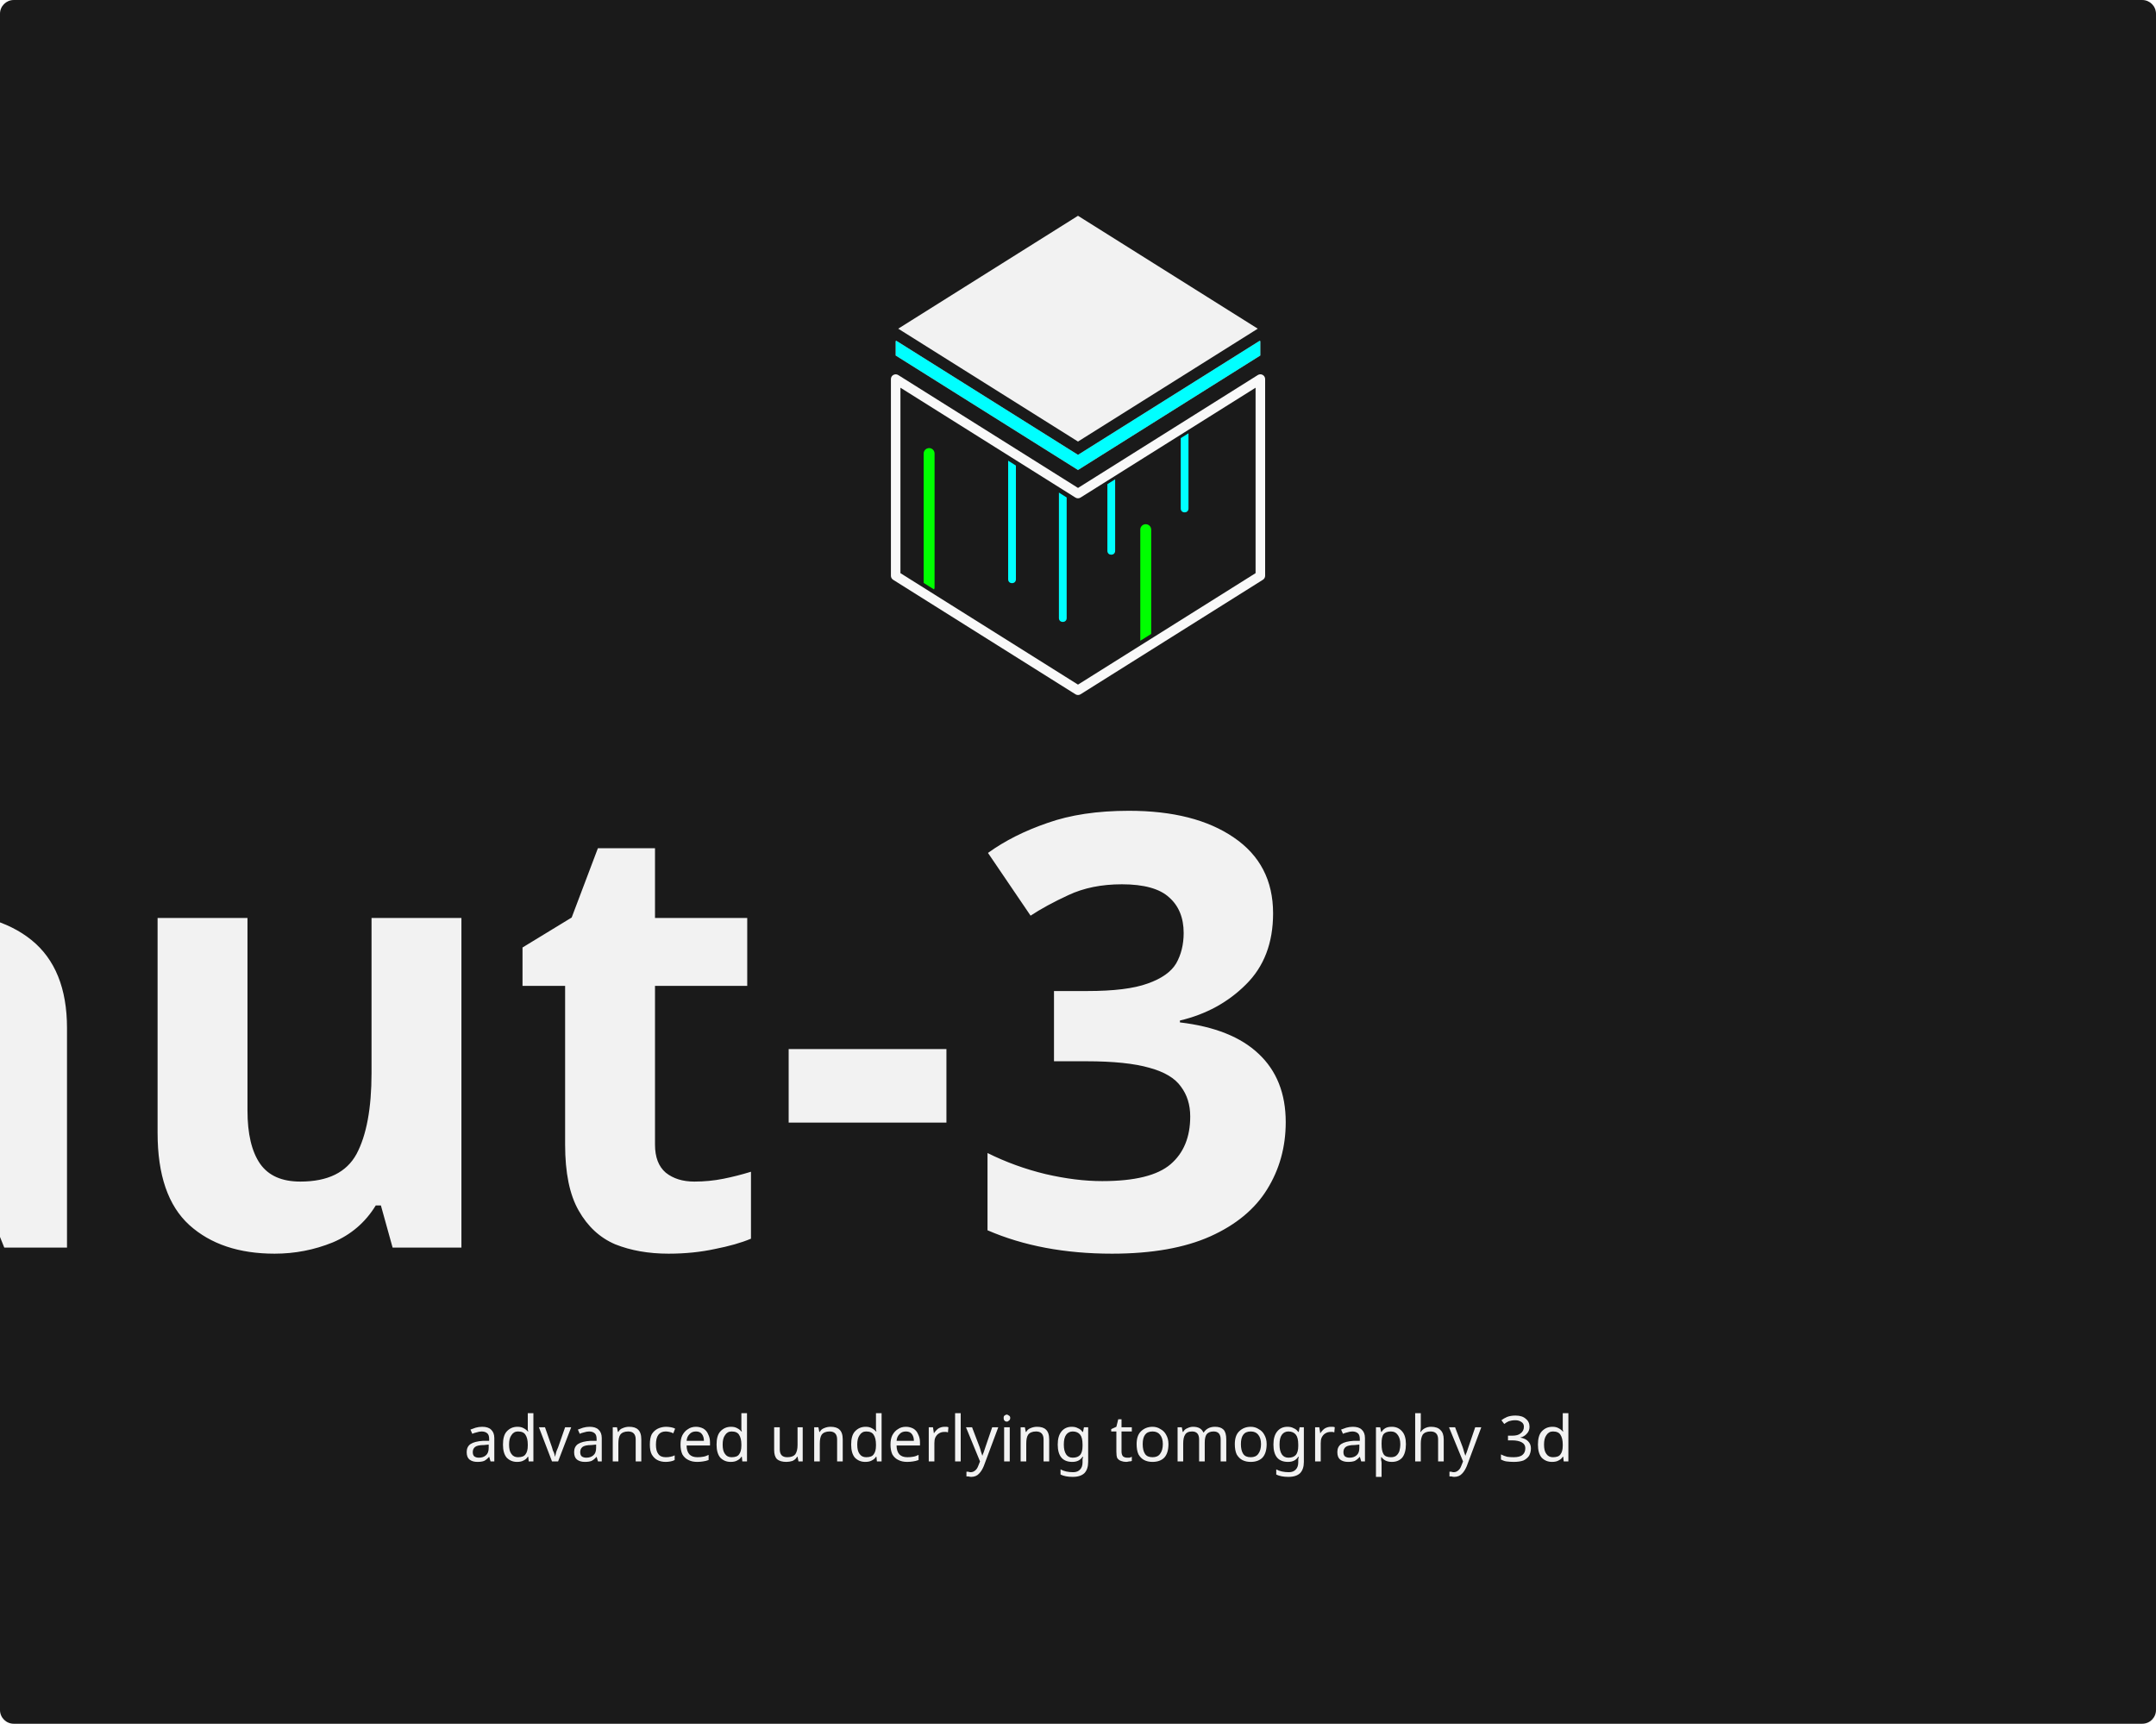
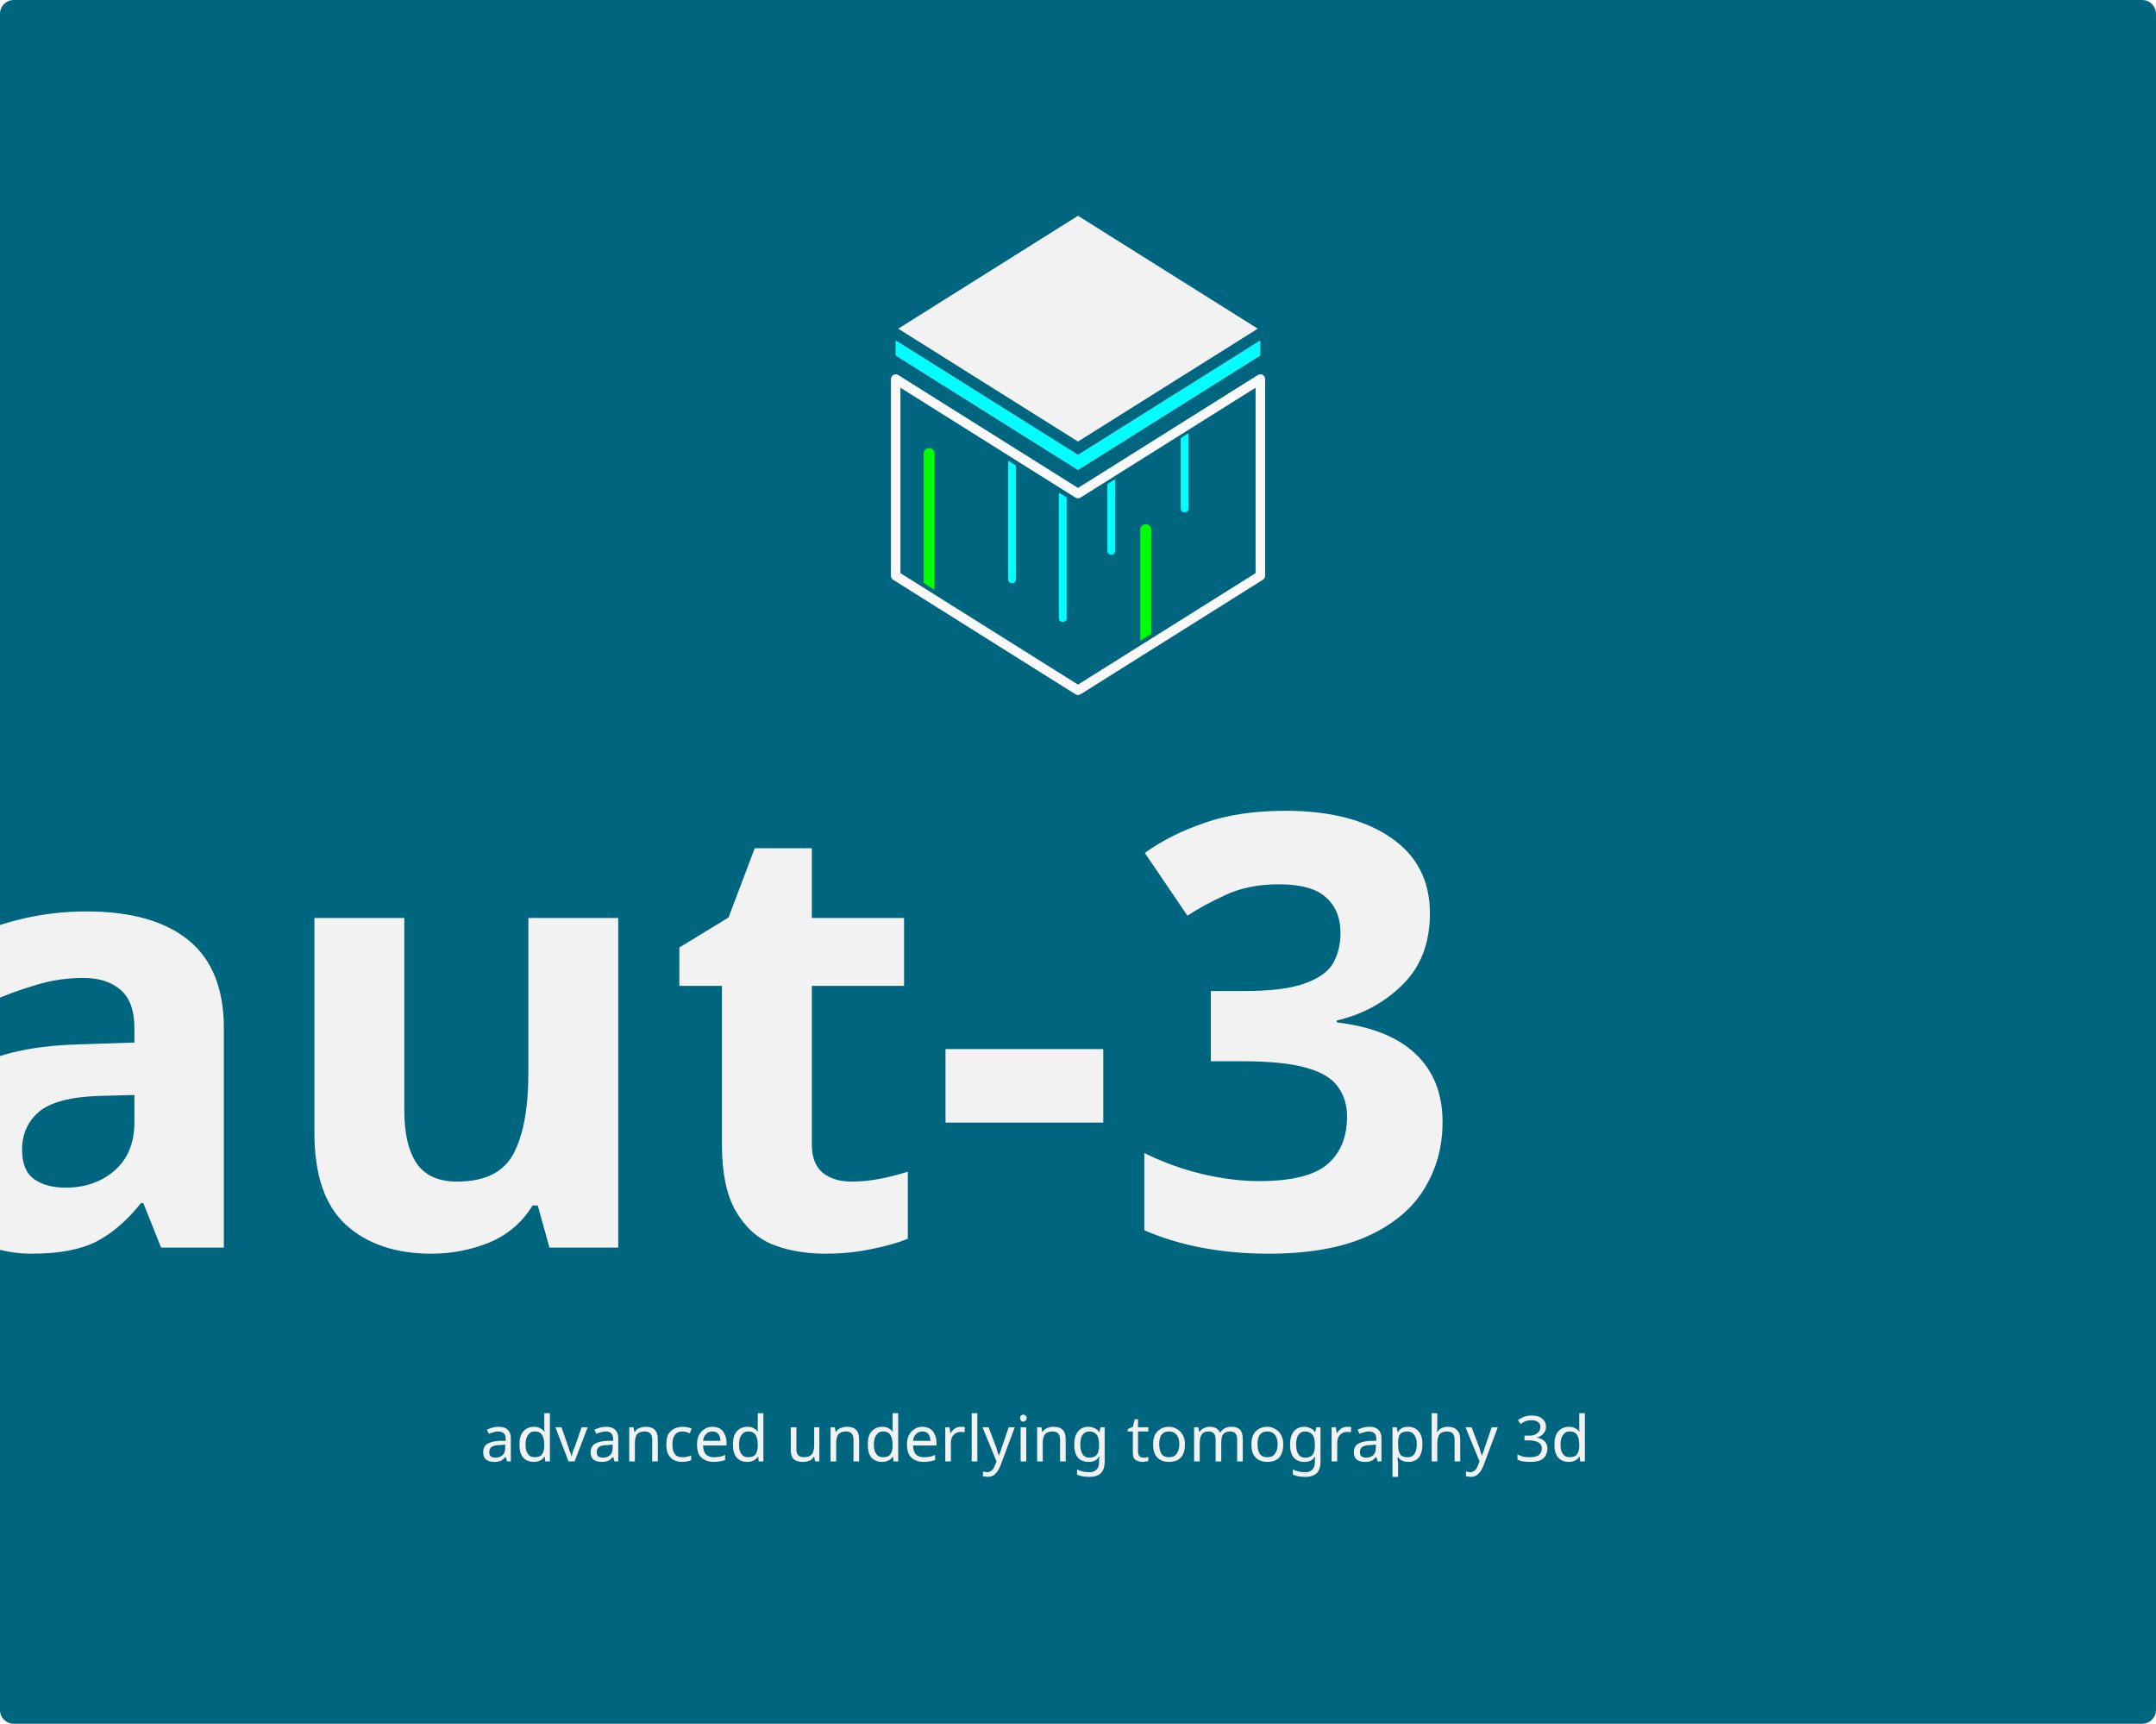
<svg xmlns="http://www.w3.org/2000/svg" width="71.958mm" height="57.529mm" viewBox="0 0 71.958 57.529" version="1.1" id="svg1" xml:space="preserve">
  <defs id="defs1" />
  <g id="layer1" transform="translate(-45.24814,-204.2217)">
-     <g id="g405">
-       <rect style="fill:#1a1a1a;fill-opacity:1;stroke:none;stroke-width:7.621;stroke-linecap:round;stroke-linejoin:round;stroke-dasharray:none;stroke-opacity:1;paint-order:stroke markers fill" id="rect364" width="71.958" height="57.529" x="45.248" y="204.222" ry="0.459" />
-       <text xml:space="preserve" style="font-style:normal;font-variant:normal;font-weight:bold;font-stretch:normal;font-size:20.136px;font-family:Montserrat;-inkscape-font-specification:'Montserrat Bold';text-align:center;letter-spacing:0px;writing-mode:lr-tb;direction:ltr;text-anchor:middle;fill:#f2f2f2;fill-opacity:1;stroke:none;stroke-width:8.791;stroke-linecap:round;stroke-linejoin:round;stroke-dasharray:none;stroke-opacity:1;paint-order:stroke markers fill" x="81.217" y="245.859" id="text364">
-         <tspan id="tspan364" style="font-style:normal;font-variant:normal;font-weight:bold;font-stretch:normal;font-family:Montserrat;-inkscape-font-specification:'Montserrat Bold';fill:#f2f2f2;stroke-width:8.791" x="81.217" y="245.859">aut-3</tspan>
-       </text>
-       <text xml:space="preserve" style="font-style:normal;font-variant:normal;font-weight:300;font-stretch:normal;font-size:2.13px;font-family:Poppins;-inkscape-font-specification:'Poppins Light';text-align:center;letter-spacing:0px;writing-mode:lr-tb;direction:ltr;text-anchor:middle;fill:#f2f2f2;fill-opacity:1;stroke:none;stroke-width:0.93;stroke-linecap:round;stroke-linejoin:round;stroke-dasharray:none;stroke-opacity:1;paint-order:stroke markers fill" x="81.176" y="252.994" id="text365">
-         <tspan id="tspan365" style="font-style:normal;font-variant:normal;font-weight:300;font-stretch:normal;font-family:Poppins;-inkscape-font-specification:'Poppins Light';stroke-width:0.93" x="81.468" y="252.994">advanced underlying tomography 3d </tspan>
-       </text>
-       <g id="g404" transform="translate(0,3.307292)">
-         <path style="fill:#f9f9f9;stroke-width:0.687;stroke-linecap:round;stroke-linejoin:round;paint-order:stroke markers fill" d="m 75.065,213.427 a 0.159,0.159 0 0 0 -0.082,0.138 v 6.565 a 0.159,0.159 0 0 0 0.074,0.134 l 6.086,3.822 a 0.159,0.159 0 0 0 0.169,0 l 6.086,-3.822 a 0.159,0.159 0 0 0 0.075,-0.134 v -6.565 a 0.159,0.159 0 0 0 -0.244,-0.134 l -6.001,3.768 -6.001,-3.768 a 0.159,0.159 0 0 0 -0.161,-0.004 z m 0.236,0.427 5.841,3.667 a 0.159,0.159 0 0 0 0.169,0 l 5.843,-3.667 v 6.189 l -5.927,3.72 -5.926,-3.72 z" id="path390" />
-         <path style="fill:#d35f5f;stroke-width:0.601;stroke-linecap:round;stroke-linejoin:round;paint-order:stroke markers fill" d="m 75.163,212.288 -0.021,0.013 v 0.478 l 6.085,3.821 6.085,-3.821 v -0.478 l -0.021,-0.013 -6.064,3.807 z" id="path392" />
-         <path style="fill:#00ffff;stroke-width:0.601;stroke-linecap:round;stroke-linejoin:round;paint-order:stroke markers fill" d="m 75.163,212.288 -0.021,0.013 v 0.478 l 6.085,3.821 6.085,-3.821 v -0.478 l -0.021,-0.013 -6.064,3.807 z" id="path392-7" />
-         <path style="fill:#f2f2f2;stroke-width:0.66;stroke-linecap:round;stroke-linejoin:round;paint-order:stroke markers fill" d="m 81.227,208.116 -6,3.768 6,3.767 6,-3.767 z" id="path386" />
-         <path style="fill:#00ffff;stroke-width:0.534;stroke-linecap:round;stroke-linejoin:round;paint-order:stroke markers fill" d="m 80.59,217.354 v 4.188 c 0,0.173 0.259,0.173 0.259,0 v -4.025 z" id="path404" />
-         <path style="fill:#00ffff;stroke-width:0.534;stroke-linecap:round;stroke-linejoin:round;paint-order:stroke markers fill" d="m 82.467,216.911 -0.259,0.162 v 2.225 c 0,0.173 0.259,0.173 0.259,0 z" id="path403" />
-         <path style="fill:#00ffff;stroke-width:0.534;stroke-linecap:round;stroke-linejoin:round;paint-order:stroke markers fill" d="m 78.896,216.29 v 3.958 c 0,0.173 0.259,0.173 0.259,0 v -3.796 z" id="path402" />
-         <path style="fill:#00ffff;stroke-width:0.534;stroke-linecap:round;stroke-linejoin:round;paint-order:stroke markers fill" d="m 84.915,215.375 -0.259,0.162 v 2.348 c 0,0.173 0.259,0.173 0.259,0 z" id="path399" />
-         <path id="path401" style="fill:#00ff00;stroke-width:0.687;stroke-linecap:round;stroke-linejoin:round;paint-order:stroke markers fill" d="m 76.258,215.87 a 0.182,0.182 0 0 0 -0.182,0.178 v 4.321 l 0.346,0.217 a 0.182,0.182 0 0 0 0.018,-0.055 v -4.484 a 0.182,0.182 0 0 0 -0.181,-0.178 z m 7.23,2.539 a 0.182,0.182 0 0 0 -0.182,0.179 v 3.712 l 0.364,-0.228 v -3.483 a 0.182,0.182 0 0 0 -0.181,-0.179 z" />
-       </g>
+     <rect style="fill:#006680;fill-opacity:1;stroke:none;stroke-width:7.621;stroke-linecap:round;stroke-linejoin:round;stroke-dasharray:none;stroke-opacity:1;paint-order:stroke markers fill" id="rect364" width="71.958" height="57.529" x="45.248" y="204.222" ry="0.459" />
+     <text xml:space="preserve" style="font-style:normal;font-variant:normal;font-weight:bold;font-stretch:normal;font-size:20.136px;font-family:Montserrat;-inkscape-font-specification:'Montserrat Bold';text-align:center;letter-spacing:0px;writing-mode:lr-tb;direction:ltr;text-anchor:middle;fill:#f2f2f2;fill-opacity:1;stroke:none;stroke-width:8.791;stroke-linecap:round;stroke-linejoin:round;stroke-dasharray:none;stroke-opacity:1;paint-order:stroke markers fill" x="81.217" y="245.859" id="text364">
+       <tspan id="tspan364" style="font-style:normal;font-variant:normal;font-weight:bold;font-stretch:normal;font-family:Montserrat;-inkscape-font-specification:'Montserrat Bold';fill:#f2f2f2;stroke-width:8.791" x="81.217" y="245.859">aut-3</tspan>
+     </text>
+     <text xml:space="preserve" style="font-style:normal;font-variant:normal;font-weight:300;font-stretch:normal;font-size:2.13px;font-family:Poppins;-inkscape-font-specification:'Poppins Light';text-align:center;letter-spacing:0px;writing-mode:lr-tb;direction:ltr;text-anchor:middle;fill:#f2f2f2;fill-opacity:1;stroke:none;stroke-width:0.93;stroke-linecap:round;stroke-linejoin:round;stroke-dasharray:none;stroke-opacity:1;paint-order:stroke markers fill" x="81.176" y="252.994" id="text365">
+       <tspan id="tspan365" style="font-style:normal;font-variant:normal;font-weight:300;font-stretch:normal;font-family:Poppins;-inkscape-font-specification:'Poppins Light';stroke-width:0.93" x="81.468" y="252.994">advanced underlying tomography 3d </tspan>
+     </text>
+     <g id="g404" transform="translate(0,3.307292)">
+       <path style="fill:#f9f9f9;stroke-width:0.687;stroke-linecap:round;stroke-linejoin:round;paint-order:stroke markers fill" d="m 75.065,213.427 a 0.159,0.159 0 0 0 -0.082,0.138 v 6.565 a 0.159,0.159 0 0 0 0.074,0.134 l 6.086,3.822 a 0.159,0.159 0 0 0 0.169,0 l 6.086,-3.822 a 0.159,0.159 0 0 0 0.075,-0.134 v -6.565 a 0.159,0.159 0 0 0 -0.244,-0.134 l -6.001,3.768 -6.001,-3.768 a 0.159,0.159 0 0 0 -0.161,-0.004 z m 0.236,0.427 5.841,3.667 a 0.159,0.159 0 0 0 0.169,0 l 5.843,-3.667 v 6.189 l -5.927,3.72 -5.926,-3.72 z" id="path390" />
+       <path style="fill:#d35f5f;stroke-width:0.601;stroke-linecap:round;stroke-linejoin:round;paint-order:stroke markers fill" d="m 75.163,212.288 -0.021,0.013 v 0.478 l 6.085,3.821 6.085,-3.821 v -0.478 l -0.021,-0.013 -6.064,3.807 z" id="path392" />
+       <path style="fill:#00ffff;stroke-width:0.601;stroke-linecap:round;stroke-linejoin:round;paint-order:stroke markers fill" d="m 75.163,212.288 -0.021,0.013 v 0.478 l 6.085,3.821 6.085,-3.821 v -0.478 l -0.021,-0.013 -6.064,3.807 z" id="path392-7" />
+       <path style="fill:#f2f2f2;stroke-width:0.66;stroke-linecap:round;stroke-linejoin:round;paint-order:stroke markers fill" d="m 81.227,208.116 -6,3.768 6,3.767 6,-3.767 z" id="path386" />
+       <path style="fill:#00ffff;stroke-width:0.534;stroke-linecap:round;stroke-linejoin:round;paint-order:stroke markers fill" d="m 80.59,217.354 v 4.188 c 0,0.173 0.259,0.173 0.259,0 v -4.025 z" id="path404" />
+       <path style="fill:#00ffff;stroke-width:0.534;stroke-linecap:round;stroke-linejoin:round;paint-order:stroke markers fill" d="m 82.467,216.911 -0.259,0.162 v 2.225 c 0,0.173 0.259,0.173 0.259,0 z" id="path403" />
+       <path style="fill:#00ffff;stroke-width:0.534;stroke-linecap:round;stroke-linejoin:round;paint-order:stroke markers fill" d="m 78.896,216.29 v 3.958 c 0,0.173 0.259,0.173 0.259,0 v -3.796 z" id="path402" />
+       <path style="fill:#00ffff;stroke-width:0.534;stroke-linecap:round;stroke-linejoin:round;paint-order:stroke markers fill" d="m 84.915,215.375 -0.259,0.162 v 2.348 c 0,0.173 0.259,0.173 0.259,0 z" id="path399" />
+       <path id="path401" style="fill:#00ff00;stroke-width:0.687;stroke-linecap:round;stroke-linejoin:round;paint-order:stroke markers fill" d="m 76.258,215.87 a 0.182,0.182 0 0 0 -0.182,0.178 v 4.321 l 0.346,0.217 a 0.182,0.182 0 0 0 0.018,-0.055 v -4.484 a 0.182,0.182 0 0 0 -0.181,-0.178 z m 7.23,2.539 a 0.182,0.182 0 0 0 -0.182,0.179 v 3.712 l 0.364,-0.228 v -3.483 a 0.182,0.182 0 0 0 -0.181,-0.179 z" />
    </g>
  </g>
</svg>
